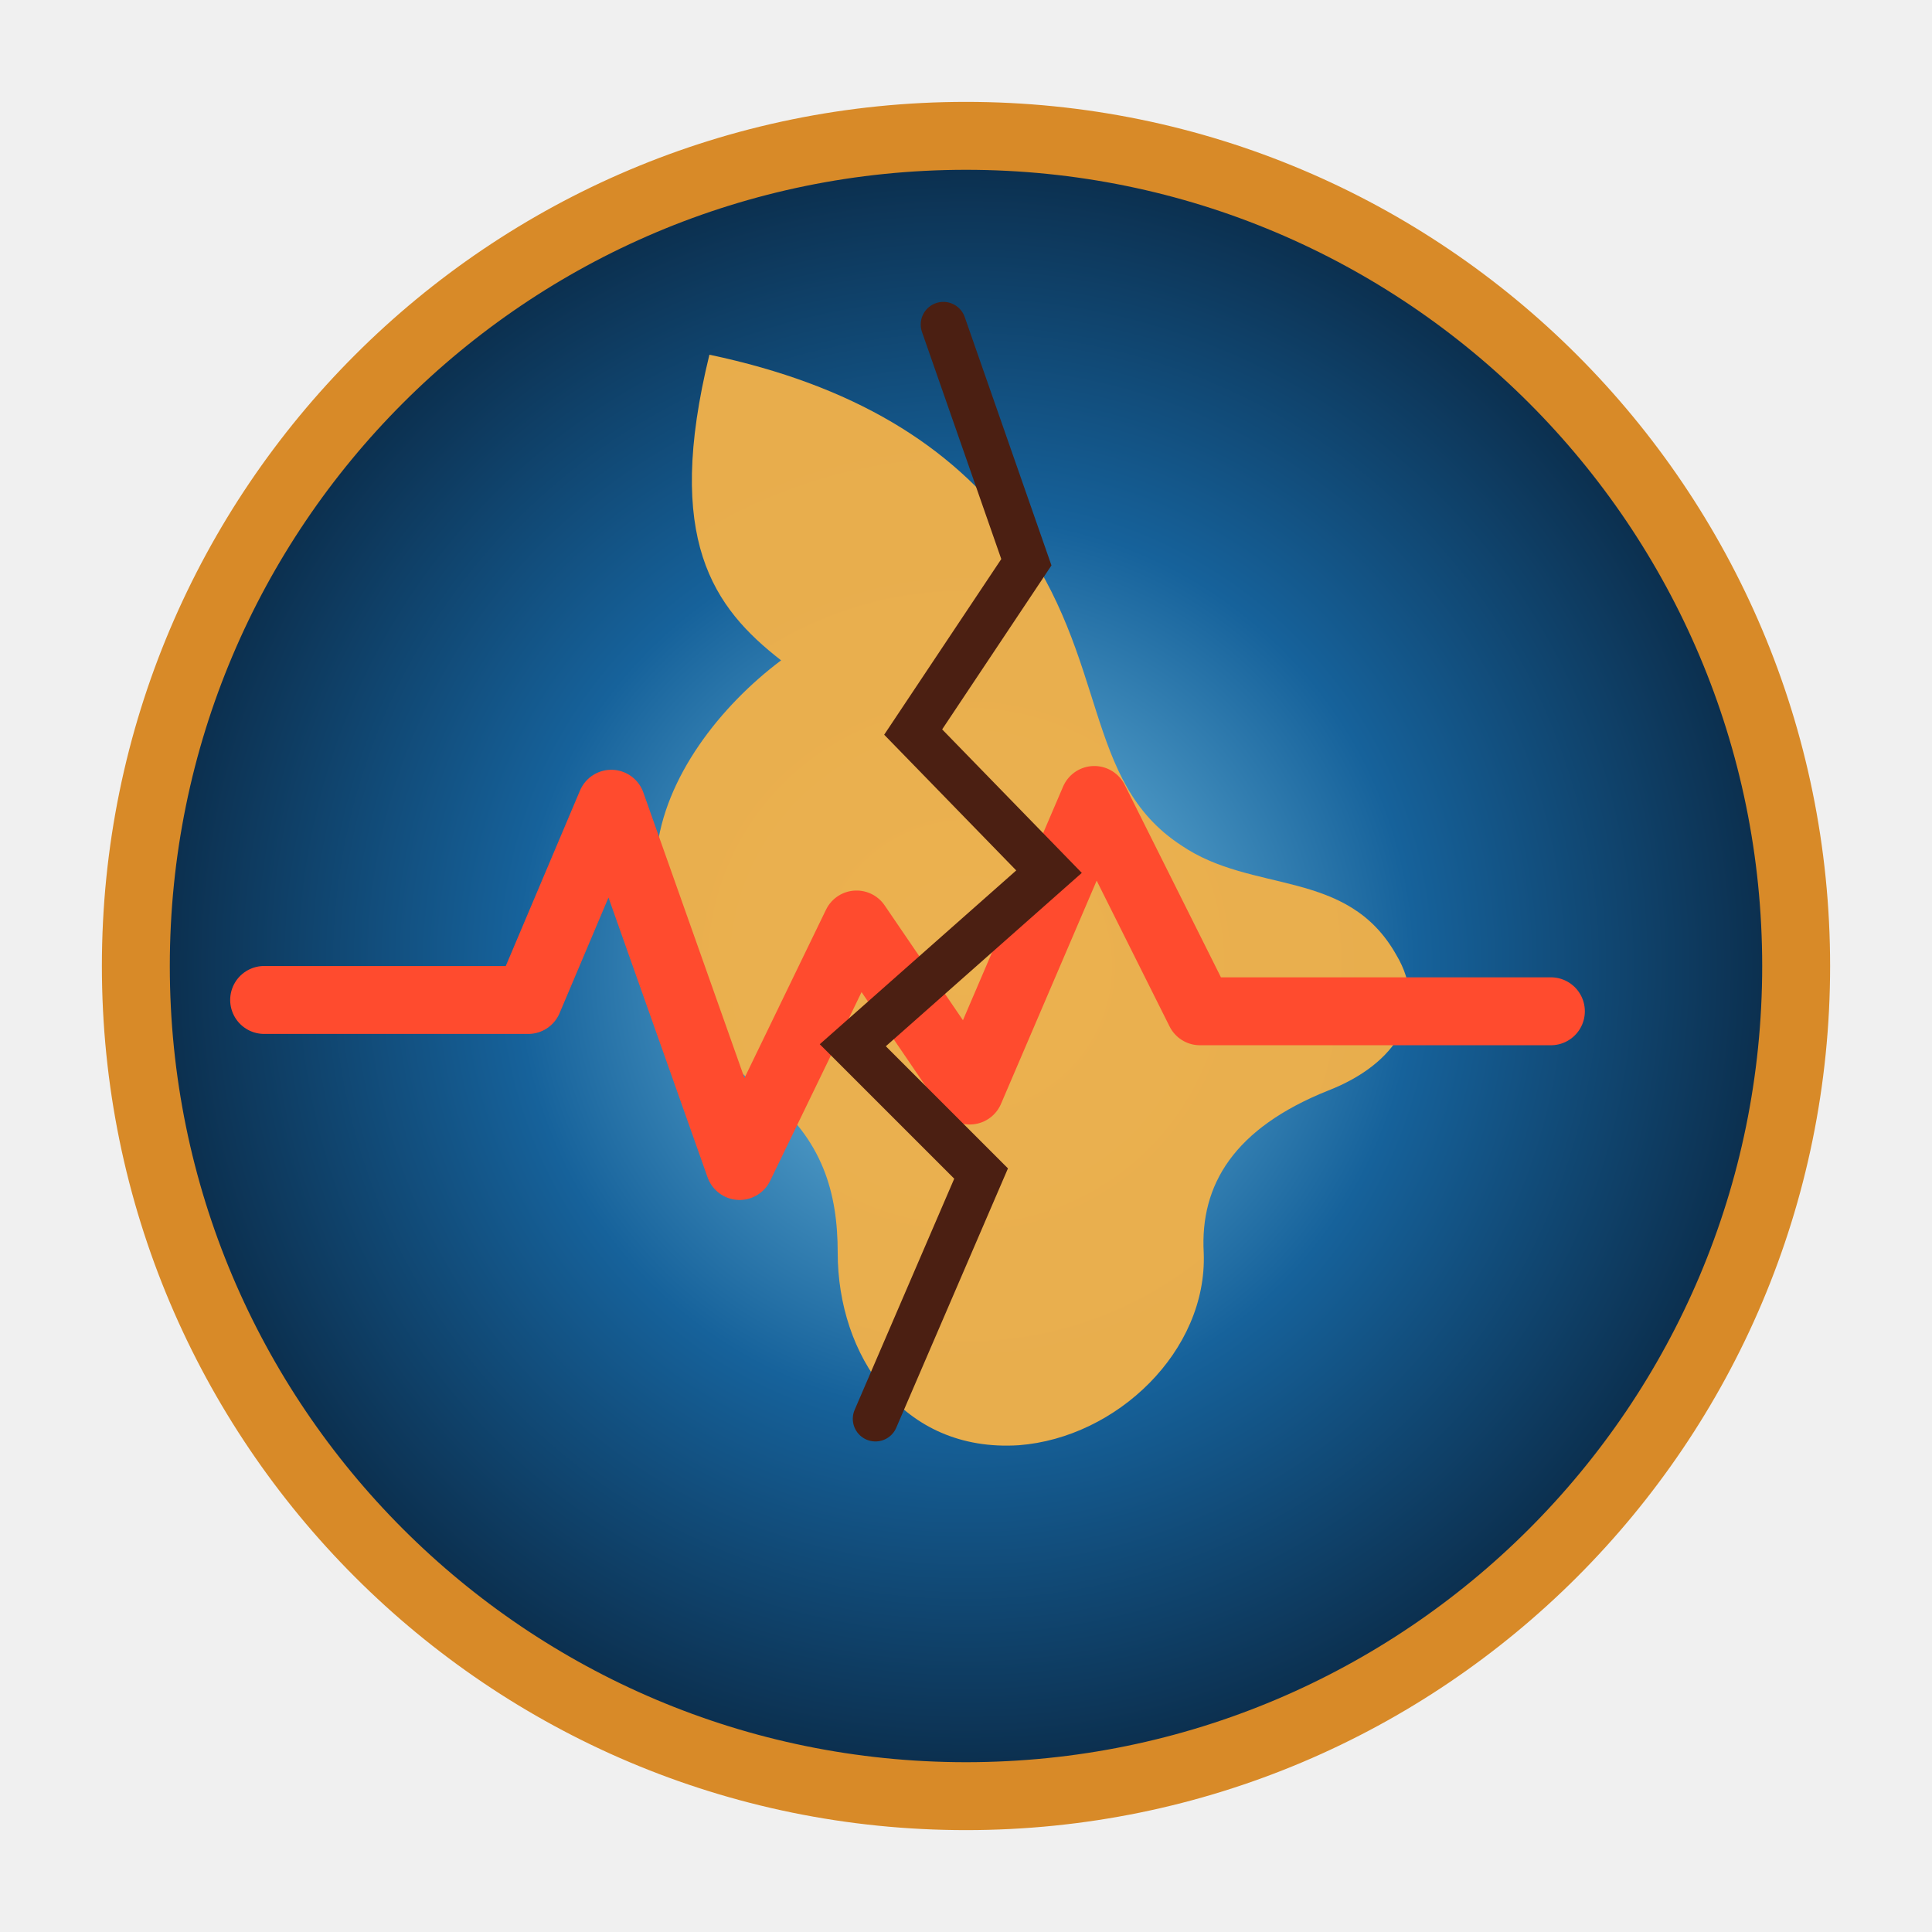
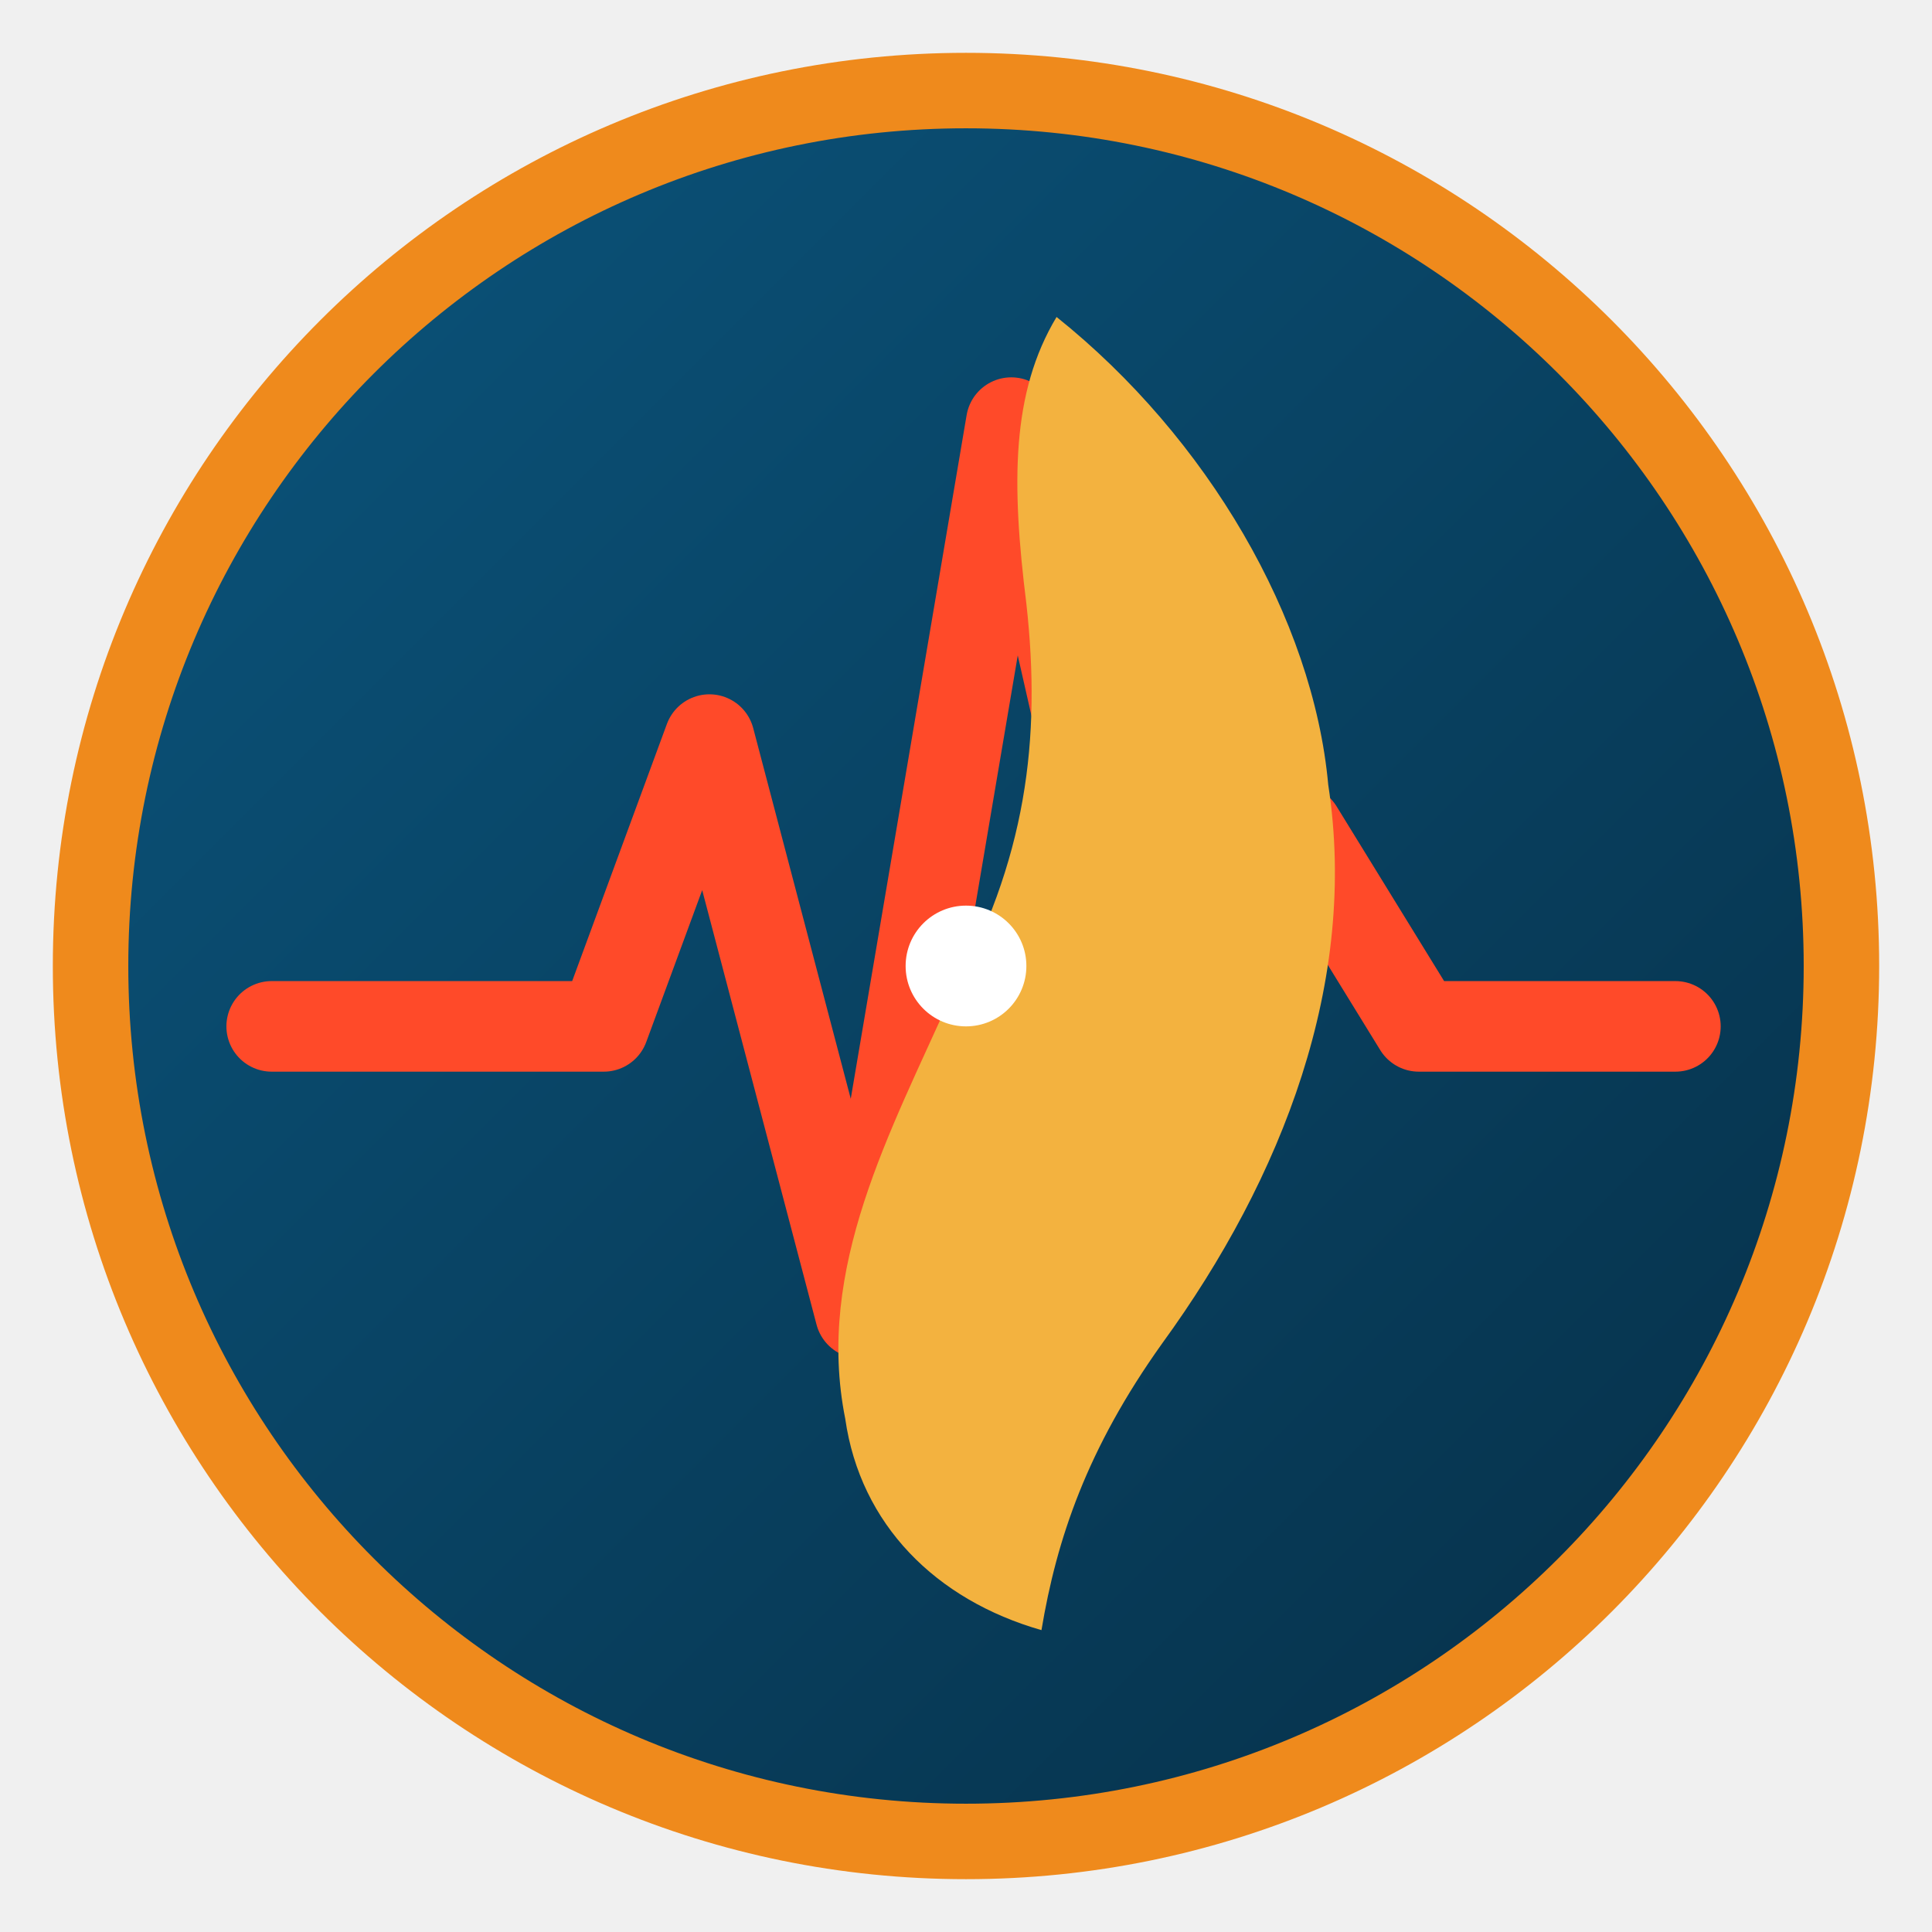
- <svg xmlns="http://www.w3.org/2000/svg" viewBox="0 0 512 512">
+ <svg xmlns="http://www.w3.org/2000/svg" viewBox="0 0 128 128">
  <defs>
-     <radialGradient id="g">
-       <stop offset="0" stop-color="#7bc6e8" />
-       <stop offset=".55" stop-color="#16629b" />
-       <stop offset="1" stop-color="#0b2d4b" />
-     </radialGradient>
+     <linearGradient id="g" x1="0" x2="1" y1="0" y2="1">
+       <stop stop-color="#0b557d" />
+       <stop offset="1" stop-color="#062f47" />
+     </linearGradient>
  </defs>
-   <circle cx="256" cy="256" r="220" fill="url(#g)" stroke="#d88a28" stroke-width="18" />
-   <path d="M188 94c38 8 64 24 81 47 25 34 18 66 44 83 19 13 44 6 57 29 9 15 0 29-18 36-25 10-34 25-33 43 1 26-23 49-49 51-31 2-48-24-48-51 0-16-4-30-19-42-20-16-32-40-29-64 2-20 17-39 33-51-18-14-31-32-19-81z" fill="#f0b14a" opacity=".96" />
-   <path d="M70 265h70l22-52 34 96 31-64 30 44 33-77 28 56h93" fill="none" stroke="#ff4b2e" stroke-width="18" stroke-linejoin="round" stroke-linecap="round" />
-   <path d="M250 86l22 63-30 45 36 37-52 46 34 34-28 65" fill="none" stroke="#4b1f12" stroke-width="12" stroke-linecap="round" />
+   <circle cx="64" cy="64" r="58" fill="url(#g)" stroke="#ef8a1c" stroke-width="5" />
+   <path d="M18 68h22l7-19 10 38 10-59 10 44 9-17 8 13h17" fill="none" stroke="#ff4a29" stroke-width="6" stroke-linecap="round" stroke-linejoin="round" />
+   <path d="M70 21c10 8 17 20 18 31 2 13-3 26-11 37-5 7-7 13-8 19-7-2-12-7-13-14-2-10 3-19 7-28 5-9 6-17 5-26-1-8-1-14 2-19z" fill="#f3b23f" />
+   <circle cx="64" cy="64" r="4" fill="#fff" />
</svg>
